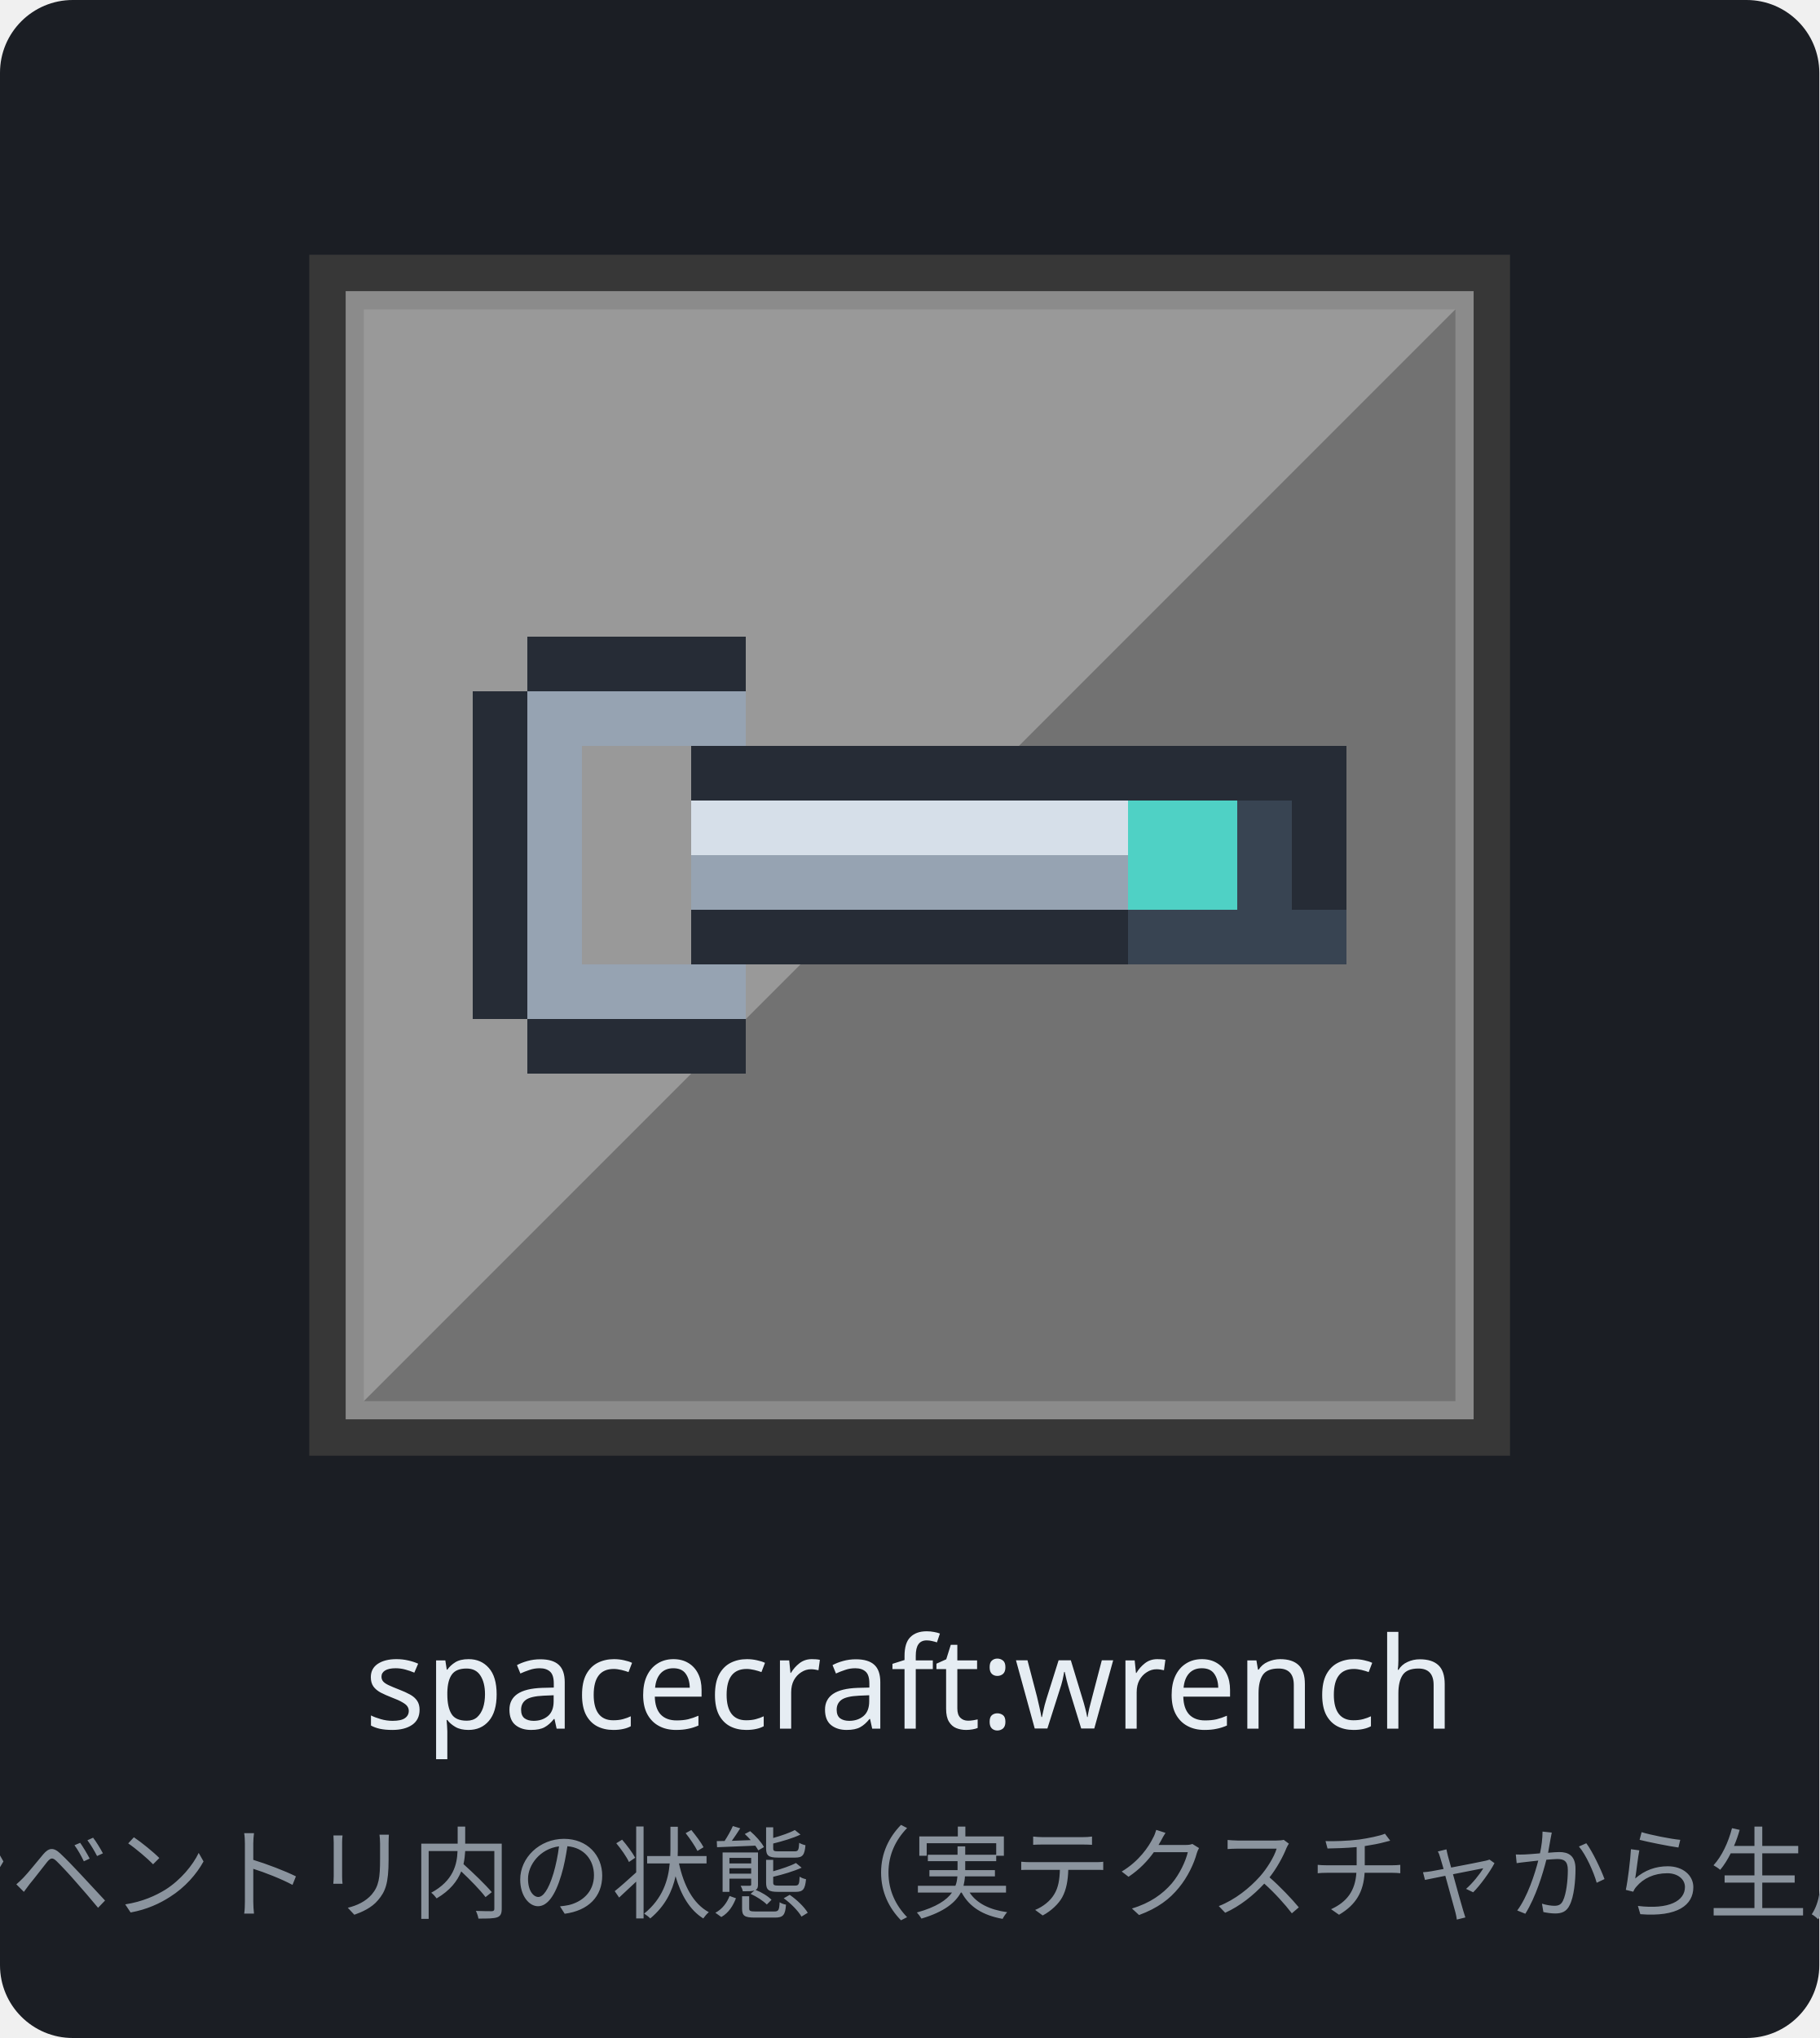
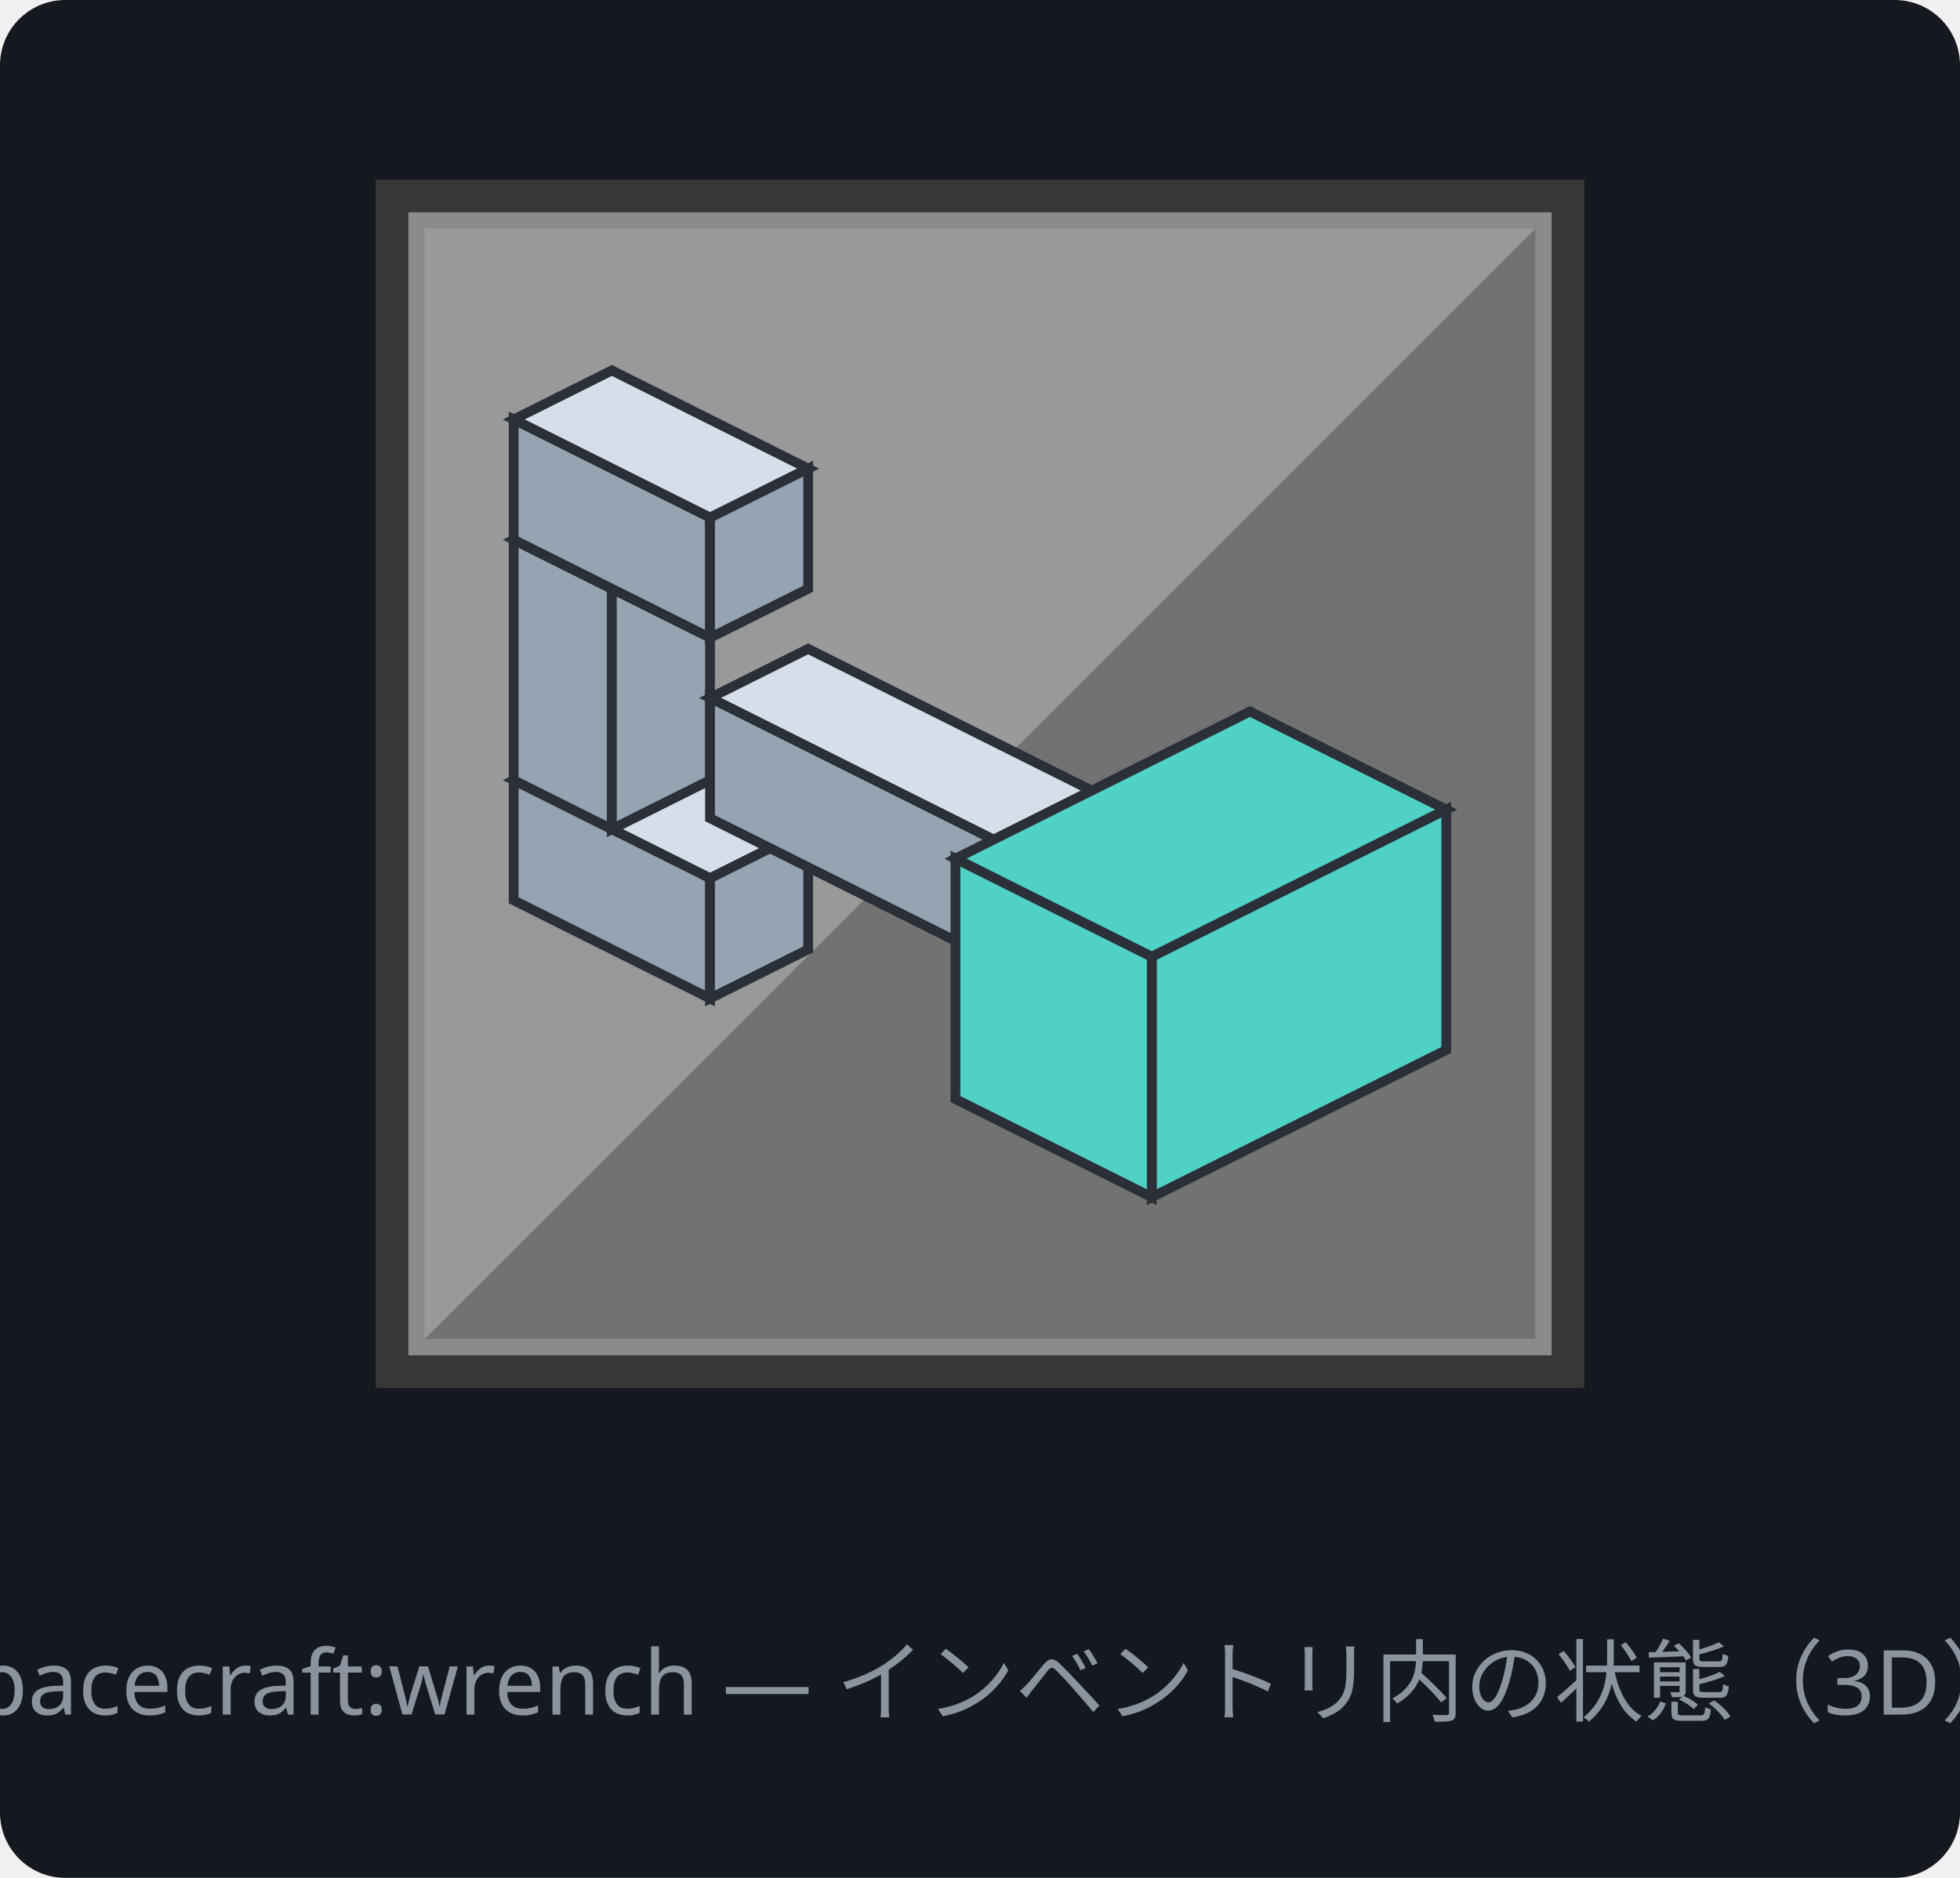
- <svg xmlns="http://www.w3.org/2000/svg" width="200" height="224" viewBox="0 0 200 224" role="img" aria-label="wrench のインベントリ内の状態">
-   <rect width="100%" height="100%" fill="#1b1e24" rx="8" />
-   <rect x="36" y="30" width="128" height="128" fill="#8b8b8b" stroke="#373737" stroke-width="4" />
-   <path d="M40 34 L160 34 L40 154 Z" fill="#ffffff" opacity="0.12" />
-   <path d="M160 34 L160 154 L40 154 Z" fill="#000000" opacity="0.18" />
-   <g transform="translate(52,46) scale(6)" shape-rendering="crispEdges">
-     <rect x="1" y="4" width="1" height="1" fill="#262c36" />
-     <rect x="2" y="4" width="1" height="1" fill="#262c36" />
-     <rect x="3" y="4" width="1" height="1" fill="#262c36" />
-     <rect x="4" y="4" width="1" height="1" fill="#262c36" />
-     <rect x="0" y="5" width="1" height="1" fill="#262c36" />
-     <rect x="1" y="5" width="1" height="1" fill="#96a3b2" />
-     <rect x="2" y="5" width="1" height="1" fill="#96a3b2" />
-     <rect x="3" y="5" width="1" height="1" fill="#96a3b2" />
-     <rect x="4" y="5" width="1" height="1" fill="#96a3b2" />
-     <rect x="0" y="6" width="1" height="1" fill="#262c36" />
-     <rect x="1" y="6" width="1" height="1" fill="#96a3b2" />
-     <rect x="4" y="6" width="1" height="1" fill="#262c36" />
-     <rect x="5" y="6" width="1" height="1" fill="#262c36" />
-     <rect x="6" y="6" width="1" height="1" fill="#262c36" />
-     <rect x="7" y="6" width="1" height="1" fill="#262c36" />
-     <rect x="8" y="6" width="1" height="1" fill="#262c36" />
-     <rect x="9" y="6" width="1" height="1" fill="#262c36" />
-     <rect x="10" y="6" width="1" height="1" fill="#262c36" />
-     <rect x="11" y="6" width="1" height="1" fill="#262c36" />
-     <rect x="12" y="6" width="1" height="1" fill="#262c36" />
-     <rect x="13" y="6" width="1" height="1" fill="#262c36" />
-     <rect x="14" y="6" width="1" height="1" fill="#262c36" />
-     <rect x="15" y="6" width="1" height="1" fill="#262c36" />
-     <rect x="0" y="7" width="1" height="1" fill="#262c36" />
-     <rect x="1" y="7" width="1" height="1" fill="#96a3b2" />
-     <rect x="4" y="7" width="1" height="1" fill="#d6dfe9" />
-     <rect x="5" y="7" width="1" height="1" fill="#d6dfe9" />
-     <rect x="6" y="7" width="1" height="1" fill="#d6dfe9" />
-     <rect x="7" y="7" width="1" height="1" fill="#d6dfe9" />
-     <rect x="8" y="7" width="1" height="1" fill="#d6dfe9" />
-     <rect x="9" y="7" width="1" height="1" fill="#d6dfe9" />
-     <rect x="10" y="7" width="1" height="1" fill="#d6dfe9" />
-     <rect x="11" y="7" width="1" height="1" fill="#d6dfe9" />
-     <rect x="12" y="7" width="1" height="1" fill="#4fd1c5" />
-     <rect x="13" y="7" width="1" height="1" fill="#4fd1c5" />
-     <rect x="14" y="7" width="1" height="1" fill="#384452" />
-     <rect x="15" y="7" width="1" height="1" fill="#262c36" />
-     <rect x="0" y="8" width="1" height="1" fill="#262c36" />
-     <rect x="1" y="8" width="1" height="1" fill="#96a3b2" />
-     <rect x="4" y="8" width="1" height="1" fill="#96a3b2" />
-     <rect x="5" y="8" width="1" height="1" fill="#96a3b2" />
-     <rect x="6" y="8" width="1" height="1" fill="#96a3b2" />
-     <rect x="7" y="8" width="1" height="1" fill="#96a3b2" />
-     <rect x="8" y="8" width="1" height="1" fill="#96a3b2" />
-     <rect x="9" y="8" width="1" height="1" fill="#96a3b2" />
-     <rect x="10" y="8" width="1" height="1" fill="#96a3b2" />
-     <rect x="11" y="8" width="1" height="1" fill="#96a3b2" />
-     <rect x="12" y="8" width="1" height="1" fill="#4fd1c5" />
-     <rect x="13" y="8" width="1" height="1" fill="#4fd1c5" />
-     <rect x="14" y="8" width="1" height="1" fill="#384452" />
-     <rect x="15" y="8" width="1" height="1" fill="#262c36" />
-     <rect x="0" y="9" width="1" height="1" fill="#262c36" />
-     <rect x="1" y="9" width="1" height="1" fill="#96a3b2" />
-     <rect x="4" y="9" width="1" height="1" fill="#262c36" />
-     <rect x="5" y="9" width="1" height="1" fill="#262c36" />
-     <rect x="6" y="9" width="1" height="1" fill="#262c36" />
-     <rect x="7" y="9" width="1" height="1" fill="#262c36" />
-     <rect x="8" y="9" width="1" height="1" fill="#262c36" />
-     <rect x="9" y="9" width="1" height="1" fill="#262c36" />
-     <rect x="10" y="9" width="1" height="1" fill="#262c36" />
-     <rect x="11" y="9" width="1" height="1" fill="#262c36" />
-     <rect x="12" y="9" width="1" height="1" fill="#384452" />
-     <rect x="13" y="9" width="1" height="1" fill="#384452" />
-     <rect x="14" y="9" width="1" height="1" fill="#384452" />
-     <rect x="15" y="9" width="1" height="1" fill="#384452" />
-     <rect x="0" y="10" width="1" height="1" fill="#262c36" />
-     <rect x="1" y="10" width="1" height="1" fill="#96a3b2" />
-     <rect x="2" y="10" width="1" height="1" fill="#96a3b2" />
-     <rect x="3" y="10" width="1" height="1" fill="#96a3b2" />
-     <rect x="4" y="10" width="1" height="1" fill="#96a3b2" />
-     <rect x="1" y="11" width="1" height="1" fill="#262c36" />
-     <rect x="2" y="11" width="1" height="1" fill="#262c36" />
-     <rect x="3" y="11" width="1" height="1" fill="#262c36" />
-     <rect x="4" y="11" width="1" height="1" fill="#262c36" />
+ <svg xmlns="http://www.w3.org/2000/svg" width="240" height="230" viewBox="0 0 240 230" role="img" aria-label="spacecraft:wrench — インベントリ内の状態（3D）">
+   <rect width="100%" height="100%" fill="#15181e" rx="8" />
+   <rect x="48" y="24" width="144" height="144" fill="#8b8b8b" stroke="#373737" stroke-width="4" />
+   <path d="M52 28 L188 28 L52 164 Z" fill="#ffffff" opacity="0.12" />
+   <path d="M188 28 L188 164 L52 164 Z" fill="#000000" opacity="0.18" />
+   <g transform="translate(116.99,101.86)">
+     <polygon points="-42.07,-12.32 -18.03,-0.30 -30.05,5.71 -54.09,-6.31" fill="#d6dfe9" stroke="#2b3038" stroke-width="1.2" />
+     <polygon points="-54.09,8.41 -30.05,20.43 -30.05,5.71 -54.09,-6.31" fill="#96a3b2" stroke="#2b3038" stroke-width="1.2" />
+     <polygon points="-30.05,20.43 -18.03,14.42 -18.03,-0.30 -30.05,5.71" fill="#96a3b2" stroke="#2b3038" stroke-width="1.2" />
+     <polygon points="-54.09,-6.31 -42.07,-0.30 -42.07,-29.75 -54.09,-35.76" fill="#96a3b2" stroke="#2b3038" stroke-width="1.2" />
+     <polygon points="-42.07,-0.30 -30.05,-6.31 -30.05,-35.76 -42.07,-29.75" fill="#96a3b2" stroke="#2b3038" stroke-width="1.2" />
+     <polygon points="-42.07,-41.77 -30.05,-35.76 -42.07,-29.75 -54.09,-35.76" fill="#d6dfe9" stroke="#2b3038" stroke-width="1.2" />
+     <polygon points="-42.07,-56.49 -18.03,-44.47 -30.05,-38.46 -54.09,-50.48" fill="#d6dfe9" stroke="#2b3038" stroke-width="1.2" />
+     <polygon points="-54.09,-35.76 -30.05,-23.74 -30.05,-38.46 -54.09,-50.48" fill="#96a3b2" stroke="#2b3038" stroke-width="1.2" />
+     <polygon points="-30.05,-23.74 -18.03,-29.75 -18.03,-44.47 -30.05,-38.46" fill="#96a3b2" stroke="#2b3038" stroke-width="1.2" />
+     <polygon points="-18.03,-22.39 30.05,1.65 18.03,7.66 -30.05,-16.38" fill="#d6dfe9" stroke="#2b3038" stroke-width="1.2" />
+     <polygon points="-30.05,-1.65 18.03,22.39 18.03,7.66 -30.05,-16.38" fill="#96a3b2" stroke="#2b3038" stroke-width="1.2" />
+     <polygon points="18.03,22.39 30.05,16.38 30.05,1.65 18.03,7.66" fill="#96a3b2" stroke="#2b3038" stroke-width="1.2" />
+     <polygon points="36.06,-14.72 60.10,-2.70 24.04,15.33 -0.00,3.31" fill="#4fd1c5" stroke="#2b3038" stroke-width="1.2" />
+     <polygon points="24.04,44.77 60.10,26.74 60.10,-2.70 24.04,15.33" fill="#4fd1c5" stroke="#2b3038" stroke-width="1.2" />
+     <polygon points="-0.00,32.75 24.04,44.77 24.04,15.33 -0.00,3.31" fill="#4fd1c5" stroke="#2b3038" stroke-width="1.2" />
  </g>
-   <text x="100" y="190" fill="#e6edf3" font-family="sans-serif" font-size="14" text-anchor="middle">spacecraft:wrench</text>
-   <text x="100" y="210" fill="#8b949e" font-family="sans-serif" font-size="11" text-anchor="middle">インベントリ内の状態（実テクスチャから生成）</text>
+   <text x="120" y="210" fill="#8b949e" font-family="sans-serif" font-size="11" text-anchor="middle">spacecraft:wrench — インベントリ内の状態（3D）</text>
</svg>
